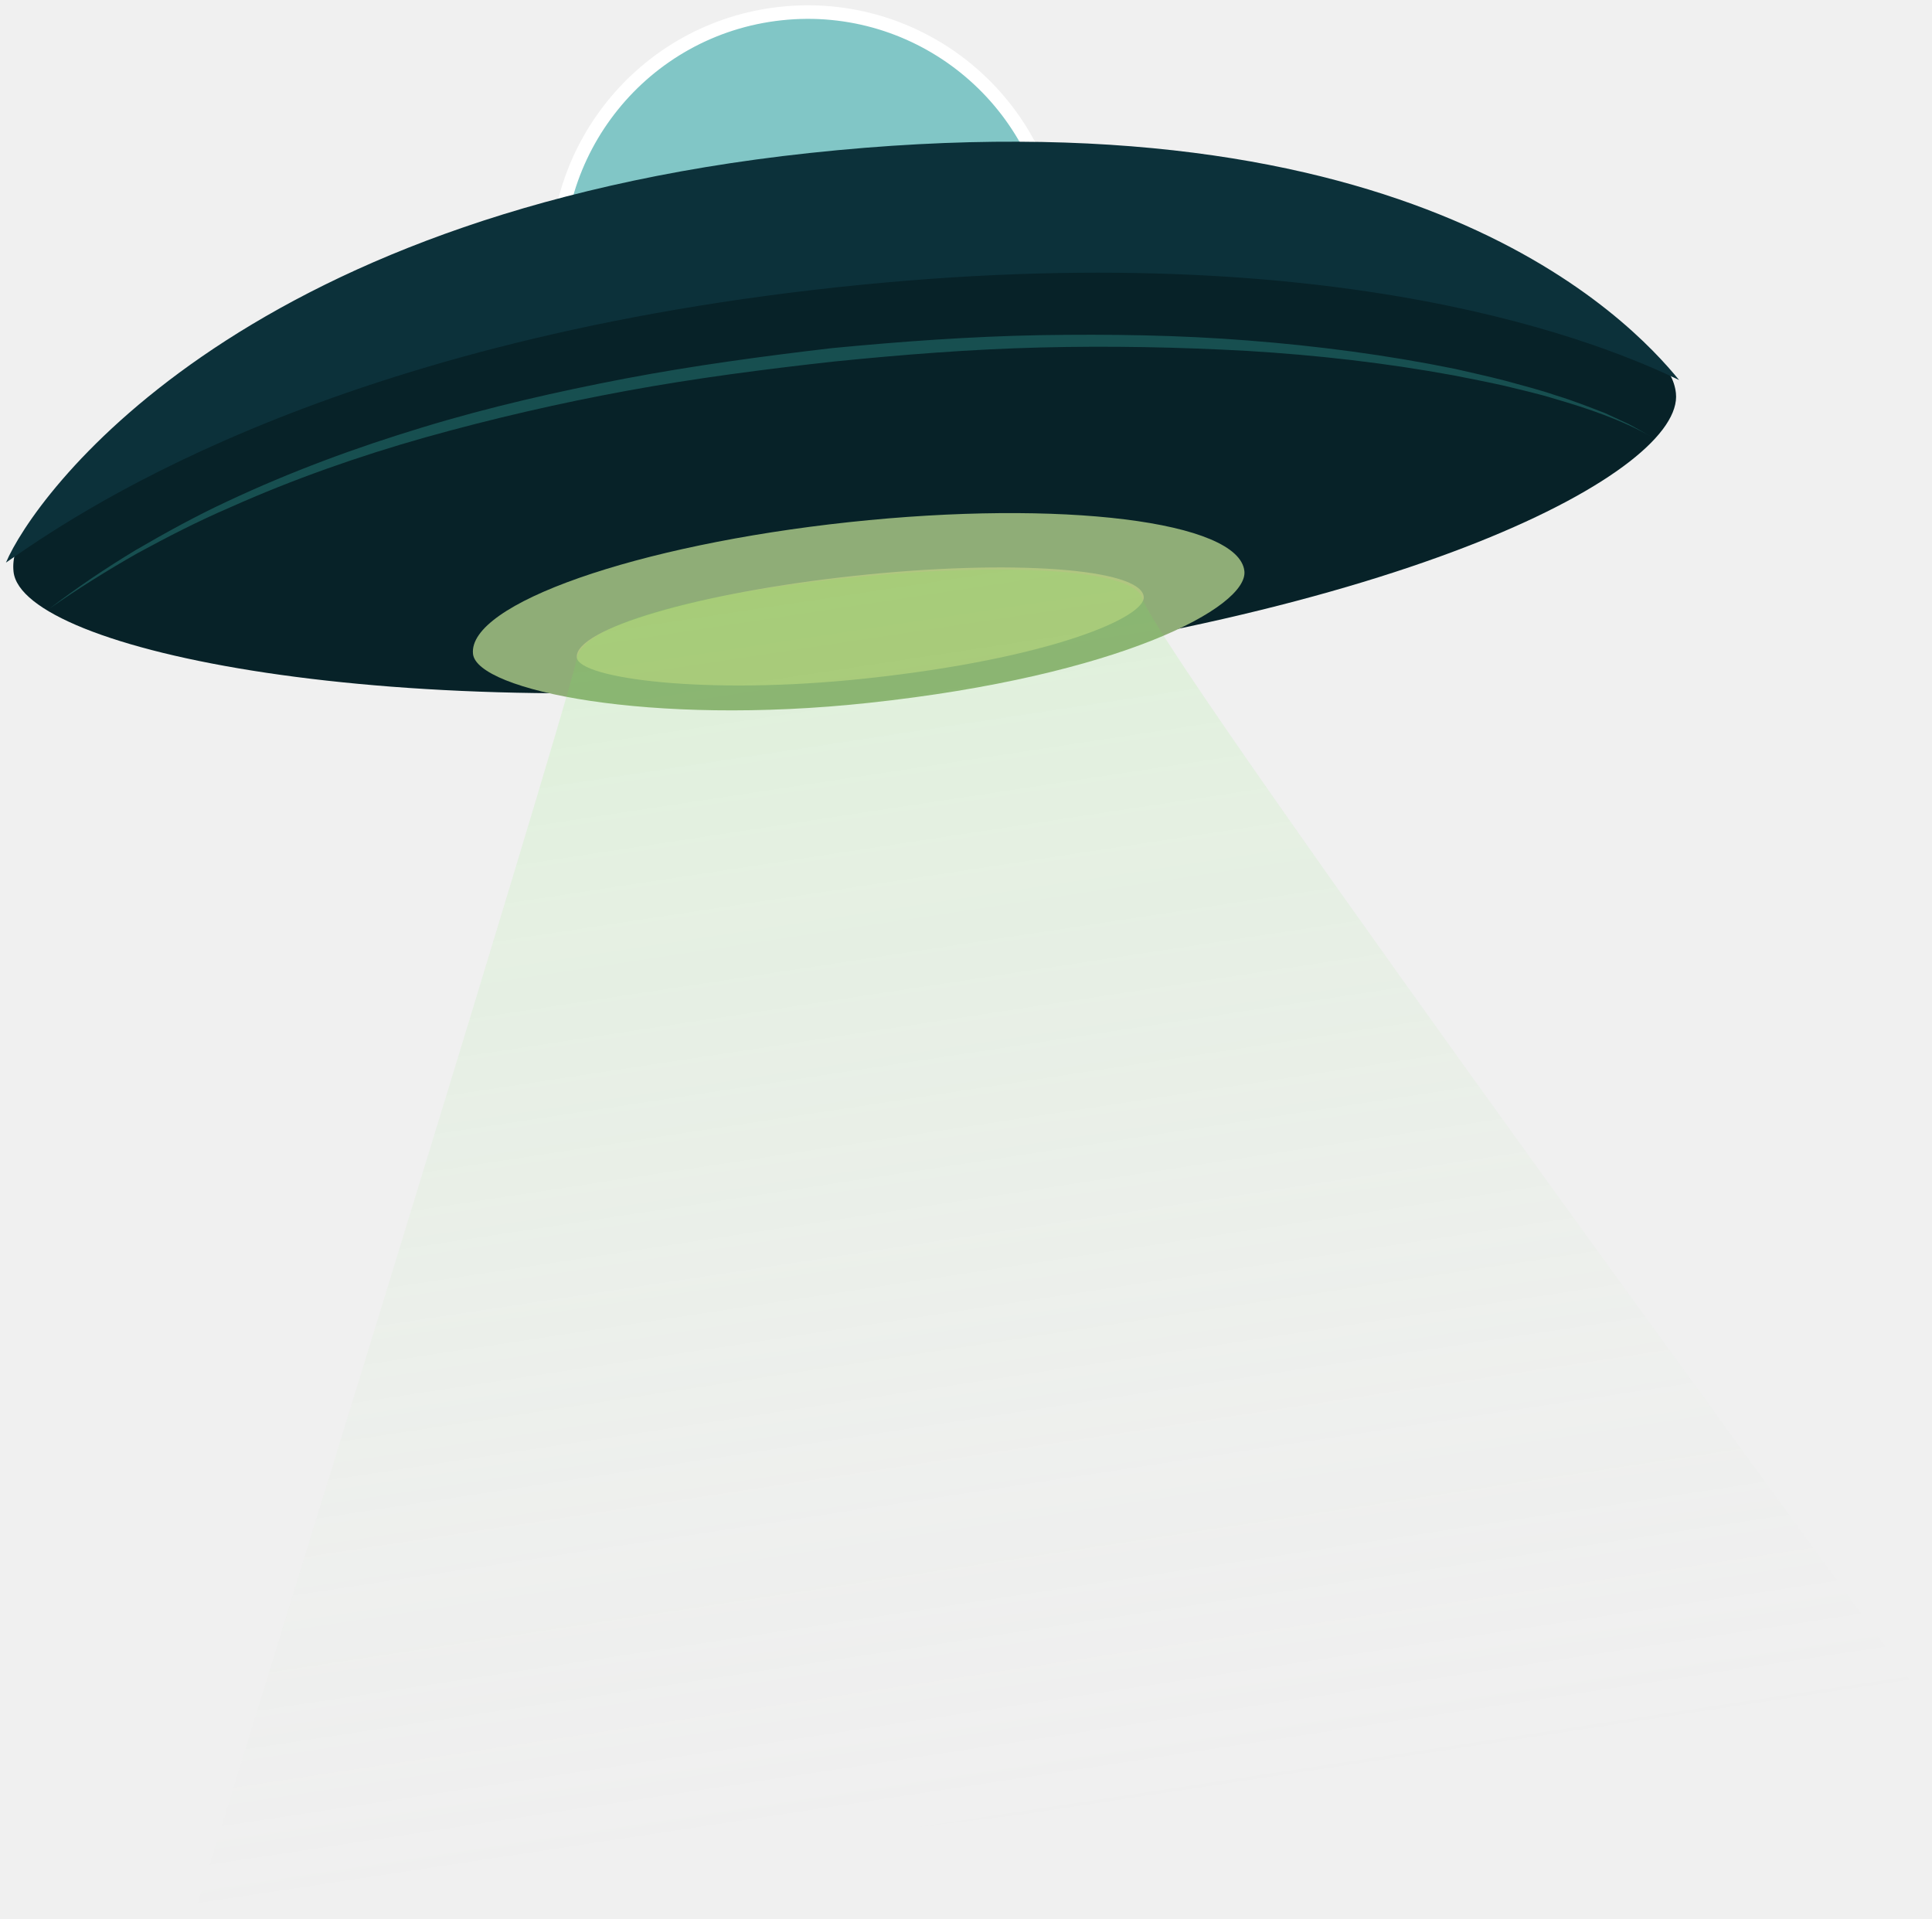
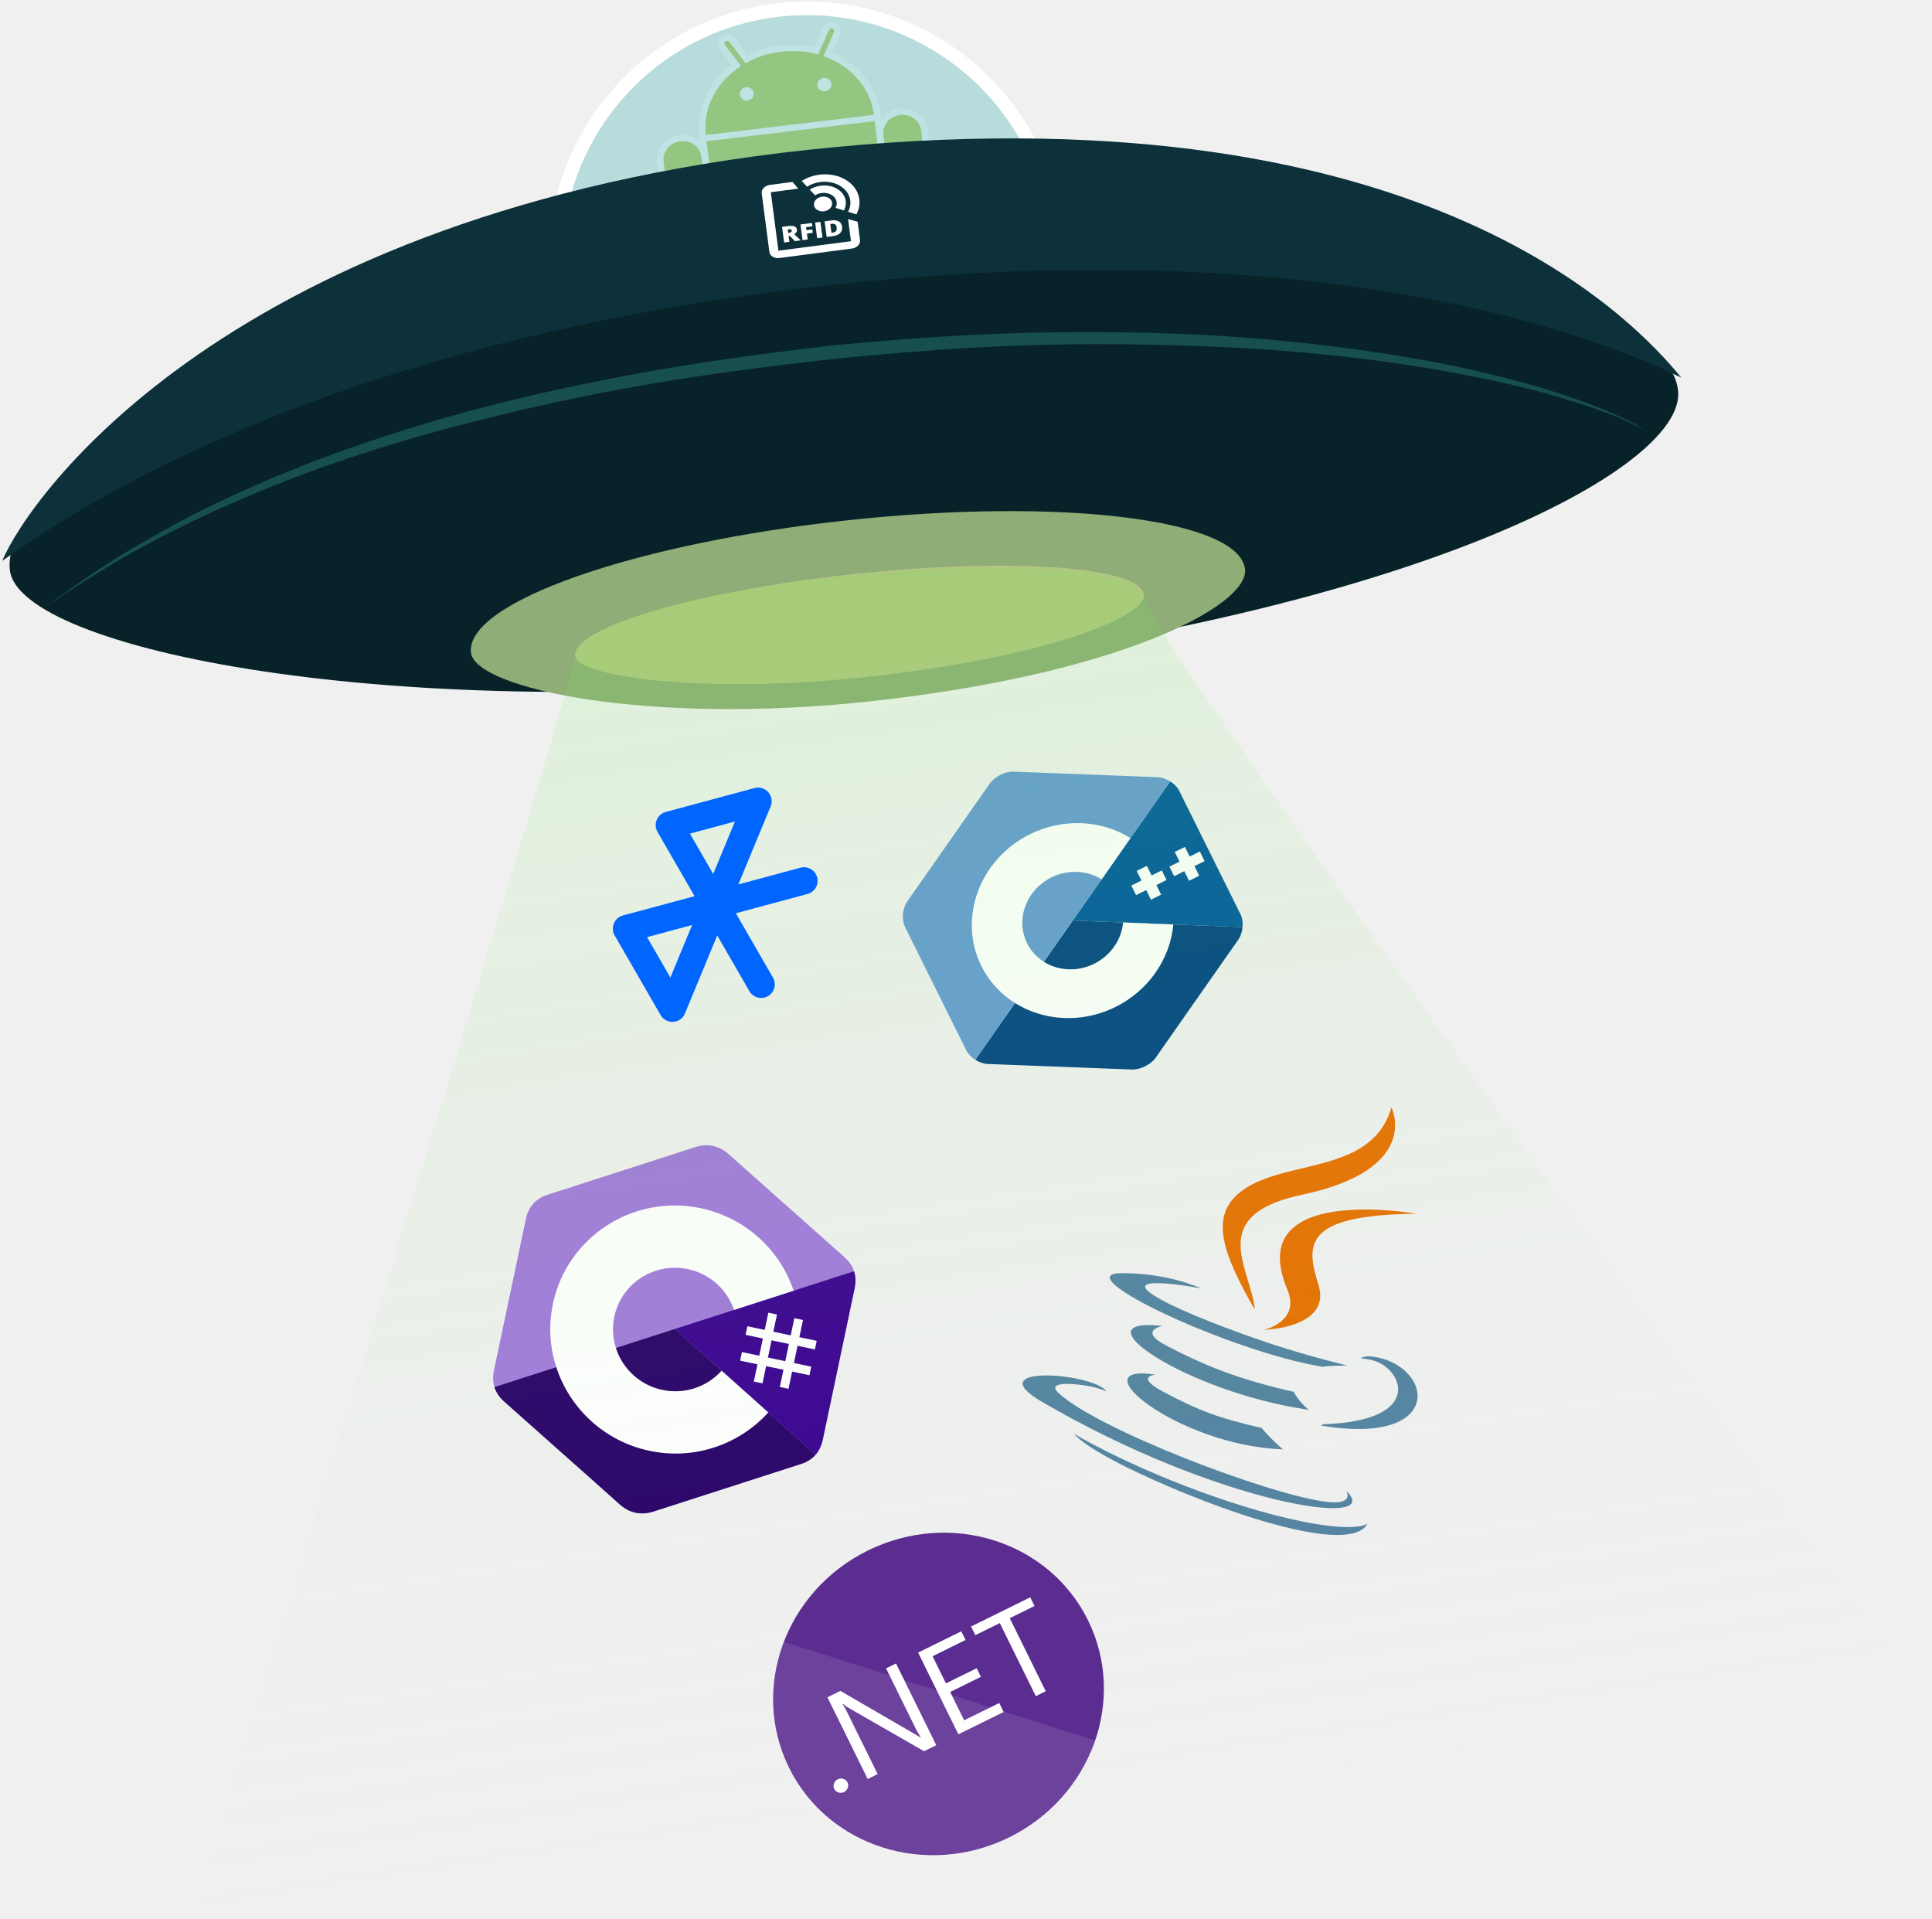
- <svg xmlns="http://www.w3.org/2000/svg" width="285" height="283" viewBox="0 0 285 283" fill="none">
-   <path d="M82.395 42.701L82.395 42.701C80.215 22.4 94.904 4.177 115.205 1.997C135.506 -0.183 153.73 14.507 155.91 34.808C158.089 55.109 143.4 73.333 123.099 75.513C102.799 77.692 84.574 63.002 82.395 42.701Z" fill="#81C6C6" stroke="white" stroke-width="2" />
-   <path d="M247.224 57.994C248.445 69.366 207.911 91.277 127.696 99.89C58.301 107.341 3.24 95.897 1.997 84.325C0.294 68.457 53.808 49.7 121.526 42.429C189.244 35.158 245.52 42.126 247.224 57.994Z" fill="#072228" />
-   <path d="M7.274 89.793C11.338 86.68 15.592 83.814 19.981 81.164C24.409 78.585 28.907 76.104 33.562 73.944C42.851 69.577 52.506 66.013 62.328 63.04C72.148 60.04 82.173 57.772 92.246 55.835C102.33 53.927 112.5 52.548 122.686 51.355C132.899 50.374 143.138 49.631 153.399 49.438C163.655 49.275 173.927 49.415 184.158 50.229C194.386 51.032 204.579 52.362 214.634 54.41C217.134 54.989 219.642 55.532 222.123 56.177C224.595 56.867 227.084 57.486 229.512 58.322C231.969 59.058 234.356 60.009 236.747 60.929L240.237 62.543C241.374 63.134 242.473 63.797 243.589 64.419C239.128 61.891 234.25 60.252 229.357 58.829C226.919 58.068 224.421 57.524 221.944 56.911C219.457 56.342 216.945 55.875 214.444 55.372C204.402 53.529 194.24 52.376 184.051 51.763C173.858 51.196 163.648 51.001 153.442 51.257C143.235 51.508 133.053 52.315 122.899 53.341C112.751 54.469 102.619 55.782 92.577 57.622C82.538 59.461 72.588 61.759 62.76 64.509C52.943 67.286 43.29 70.67 33.969 74.83C29.276 76.842 24.732 79.18 20.245 81.62C15.806 84.147 11.465 86.853 7.274 89.793Z" fill="#174F50" />
-   <path d="M183.567 84.243C184.133 89.52 165.325 99.687 128.103 103.683C95.903 107.141 70.354 101.83 69.777 96.461C68.986 89.098 93.818 80.394 125.24 77.02C156.663 73.647 182.776 76.88 183.567 84.243Z" fill="#8FAD77" />
-   <path d="M168.719 88.016C169.04 91.014 155.073 97.142 127.717 100.079C104.051 102.62 85.416 100.046 85.089 96.996C84.639 92.813 102.997 87.412 126.091 84.933C149.184 82.453 168.27 83.833 168.719 88.016Z" fill="#B1C681" />
-   <path d="M247.694 56.056C240.475 47.241 208.553 12.999 119.394 22.573C34.435 31.695 4.951 73.329 0.878 82.988C10.259 76.491 46.877 50.599 123.594 42.362C198.425 34.327 237.467 51.159 247.694 56.056Z" fill="#0C313A" />
-   <path d="M85.147 96.962C87.623 85.967 165.674 79.159 168.499 88.213C171.323 97.268 284.456 251.532 284.456 251.532L28.657 282.37C28.657 282.37 82.671 107.958 85.147 96.962Z" fill="url(#paint0_linear_16_4)" />
+ <svg xmlns="http://www.w3.org/2000/svg" width="284" height="282" viewBox="0 0 284 282" fill="none">
+   <path d="M106.728 5.093C106.509 5.121 106.288 5.199 106.094 5.332C105.477 5.755 105.332 6.583 105.771 7.16L107.559 9.516C104.233 12.036 102.29 15.893 102.779 19.971C102.781 19.988 102.784 20.013 102.787 20.039C102.788 20.048 102.789 20.053 102.79 20.063C102.792 20.076 102.794 20.096 102.794 20.099L102.87 20.728C102.093 20.064 101.027 19.713 99.898 19.848C97.831 20.096 96.342 21.884 96.576 23.837L97.884 34.742C98.118 36.695 99.987 38.08 102.054 37.832C103.183 37.697 104.136 37.104 104.734 36.275L104.917 37.802C105.164 39.862 107.149 41.333 109.328 41.072L110.334 40.951L110.915 45.802C111.149 47.756 113.018 49.141 115.086 48.893C117.153 48.645 118.642 46.858 118.407 44.904L117.826 40.053L119.565 39.844L120.147 44.695C120.381 46.649 122.25 48.034 124.317 47.786C126.385 47.538 127.873 45.751 127.639 43.797L127.058 38.946L128.063 38.826C130.242 38.565 131.824 36.666 131.577 34.606L131.394 33.079C132.17 33.744 133.237 34.094 134.365 33.959C136.433 33.711 137.921 31.924 137.687 29.97L136.38 19.066C136.146 17.112 134.277 15.727 132.209 15.975C131.081 16.11 130.127 16.703 129.53 17.532L129.456 16.915L129.454 16.903C129.452 16.883 129.45 16.864 129.45 16.867C129.446 16.828 129.442 16.798 129.439 16.774C128.95 12.698 126.146 9.413 122.319 7.75L123.504 5.034C123.794 4.369 123.457 3.6 122.758 3.334C122.538 3.251 122.305 3.228 122.086 3.252C121.6 3.306 121.152 3.605 120.952 4.063L119.714 6.908C118.128 6.559 116.436 6.467 114.707 6.674C112.979 6.881 111.354 7.368 109.896 8.081L108.021 5.613C107.719 5.215 107.213 5.031 106.728 5.093Z" fill="white" />
+   <path d="M100.009 20.77C98.466 20.955 97.378 22.262 97.552 23.72L98.86 34.625C99.034 36.083 100.401 37.095 101.944 36.91C103.487 36.725 104.575 35.418 104.4 33.96L103.093 23.056C102.918 21.598 101.552 20.585 100.009 20.77ZM132.32 16.897C130.777 17.082 129.689 18.389 129.863 19.847L131.171 30.751C131.345 32.209 132.712 33.222 134.255 33.037C135.797 32.852 136.886 31.545 136.711 30.087L135.404 19.183C135.229 17.725 133.863 16.712 132.32 16.897Z" fill="#A4C639" />
+   <path d="M113.04 31.831C111.497 32.016 110.409 33.323 110.584 34.781L111.891 45.685C112.066 47.143 113.432 48.156 114.975 47.971C116.518 47.786 117.606 46.479 117.432 45.021L116.124 34.117C115.95 32.659 114.583 31.646 113.04 31.831ZM122.272 30.724C120.729 30.909 119.641 32.216 119.815 33.674L121.123 44.578C121.297 46.036 122.664 47.049 124.207 46.864C125.749 46.679 126.838 45.372 126.663 43.914L125.356 33.01C125.181 31.552 123.815 30.539 122.272 30.724Z" fill="#A4C639" />
+   <path d="M106.847 6.014C106.781 6.023 106.722 6.046 106.666 6.085C106.481 6.212 106.442 6.434 106.574 6.608L108.925 9.706C105.391 12.002 103.276 15.814 103.753 19.841L128.462 16.879C127.974 12.854 125.017 9.649 121.041 8.253L122.593 4.688C122.681 4.487 122.59 4.281 122.38 4.201C122.316 4.177 122.253 4.168 122.188 4.175C122.047 4.191 121.922 4.273 121.863 4.409L120.29 8.014C118.591 7.53 116.731 7.367 114.817 7.596C112.903 7.826 111.134 8.424 109.598 9.296L107.218 6.165C107.128 6.047 106.987 5.996 106.847 6.014ZM103.864 20.764L105.893 37.685C106.08 39.249 107.563 40.348 109.218 40.15L127.953 37.904C129.607 37.705 130.788 36.287 130.601 34.723L128.572 17.802L103.864 20.764Z" fill="#A4C639" />
+   <path d="M109.66 12.822C109.096 12.89 108.682 13.387 108.745 13.92C108.809 14.453 109.329 14.838 109.893 14.771C110.457 14.703 110.871 14.206 110.807 13.673C110.743 13.14 110.224 12.755 109.66 12.822ZM121.063 11.455C120.499 11.523 120.085 12.02 120.149 12.553C120.213 13.086 120.733 13.471 121.297 13.403C121.861 13.336 122.275 12.839 122.211 12.306C122.147 11.773 121.627 11.387 121.063 11.455Z" fill="white" />
+   <path d="M81.845 42.144L81.845 42.144C79.665 21.843 94.355 3.62 114.655 1.44C134.956 -0.74 153.18 13.95 155.36 34.251C157.539 54.552 142.85 72.776 122.549 74.956C102.249 77.135 84.024 62.445 81.845 42.144Z" fill="#81C6C6" fill-opacity="0.51" stroke="white" stroke-width="2" />
+   <path d="M246.674 57.437C247.895 68.809 207.361 90.72 127.146 99.333C57.751 106.784 2.69 95.34 1.447 83.768C-0.256 67.9 53.258 49.143 120.976 41.872C188.694 34.601 244.97 41.569 246.674 57.437Z" fill="#072228" />
+   <path d="M6.724 89.236C10.788 86.123 15.042 83.257 19.431 80.607C23.859 78.028 28.357 75.547 33.012 73.387C42.301 69.02 51.956 65.457 61.778 62.483C71.598 59.483 81.623 57.215 91.696 55.278C101.78 53.37 111.95 51.991 122.136 50.798C132.349 49.817 142.588 49.074 152.849 48.881C163.105 48.718 173.377 48.858 183.608 49.672C193.836 50.475 204.029 51.805 214.084 53.853C216.584 54.432 219.092 54.975 221.573 55.62C224.045 56.31 226.534 56.929 228.962 57.765C231.419 58.501 233.806 59.452 236.197 60.372L239.687 61.986C240.824 62.577 241.923 63.24 243.039 63.862C238.578 61.334 233.7 59.696 228.807 58.273C226.369 57.511 223.871 56.967 221.394 56.354C218.907 55.785 216.395 55.319 213.894 54.816C203.852 52.972 193.69 51.819 183.501 51.206C173.308 50.639 163.098 50.444 152.892 50.7C142.685 50.951 132.503 51.758 122.349 52.784C112.201 53.912 102.069 55.225 92.027 57.066C81.988 58.904 72.038 61.202 62.21 63.952C52.393 66.729 42.74 70.113 33.419 74.273C28.726 76.285 24.182 78.623 19.695 81.063C15.256 83.59 10.915 86.296 6.724 89.236Z" fill="#174F50" />
+   <path d="M183.017 83.686C183.583 88.963 164.775 99.13 127.553 103.126C95.353 106.584 69.804 101.273 69.227 95.904C68.436 88.541 93.268 79.838 124.69 76.463C156.113 73.091 182.226 76.323 183.017 83.686Z" fill="#8FAD77" />
+   <path d="M168.169 87.459C168.49 90.457 154.523 96.585 127.167 99.522C103.501 102.063 84.866 99.489 84.539 96.439C84.089 92.256 102.447 86.855 125.541 84.376C148.634 81.896 167.72 83.276 168.169 87.459Z" fill="#B1C681" />
+   <path d="M247.144 55.499C239.925 46.684 208.003 12.442 118.844 22.016C33.885 31.138 4.401 72.772 0.328 82.431C9.709 75.934 46.327 50.042 123.044 41.805C197.875 33.77 236.917 50.602 247.144 55.499Z" fill="#0C313A" />
+   <path d="M182.65 136.273C182.71 135.599 182.617 134.918 182.357 134.395L173.336 116.222C173.076 115.699 172.59 115.214 172.017 114.854L157.693 135.313L182.65 136.273Z" fill="#00599C" />
+   <path d="M169.877 155.473L182.028 138.117C182.378 137.617 182.591 136.948 182.65 136.273L157.693 135.313L143.369 155.774C143.942 156.134 144.604 156.369 145.213 156.393L166.385 157.206C167.605 157.253 169.177 156.473 169.877 155.473Z" fill="#004482" />
+   <path d="M172.017 114.854C171.444 114.493 170.783 114.259 170.173 114.235L149.001 113.42C147.781 113.373 146.209 114.154 145.509 115.154L133.358 132.511C132.658 133.511 132.51 135.186 133.03 136.233L142.05 154.404C142.31 154.928 142.796 155.413 143.369 155.774L157.693 135.313L172.017 114.854Z" fill="#659AD2" />
+   <path d="M163.992 148.003C156.584 151.681 147.731 148.981 144.257 141.983C140.783 134.986 143.985 126.302 151.393 122.624C156.174 120.251 161.839 120.468 166.176 123.189L161.94 129.254C160.87 128.584 159.624 128.205 158.326 128.156C157.028 128.106 155.724 128.386 154.544 128.969C152.764 129.856 151.389 131.372 150.72 133.187C150.051 135.001 150.143 136.965 150.976 138.648C151.812 140.33 153.321 141.591 155.171 142.156C157.021 142.72 159.061 142.542 160.844 141.66C162.022 141.072 163.034 140.203 163.778 139.138C164.523 138.074 164.975 136.853 165.088 135.595L172.479 135.886C172.251 138.399 171.348 140.84 169.859 142.965C168.369 145.091 166.347 146.829 163.992 148.003Z" fill="white" />
+   <path d="M170.779 127.939L169.284 128.681L168.584 127.27L167.091 128.011L167.792 129.422L166.299 130.163L166.999 131.573L168.491 130.832L169.191 132.242L170.684 131.501L169.984 130.091L171.478 129.349L170.779 127.939ZM176.377 125.16L174.884 125.901L174.184 124.49L172.69 125.232L173.39 126.643L171.898 127.384L172.598 128.794L174.09 128.053L174.79 129.462L176.283 128.721L175.583 127.312L177.075 126.571L176.377 125.16Z" fill="white" />
+   <path d="M125.625 189.377C125.815 188.47 125.789 187.628 125.538 186.857C125.293 186.1 124.831 185.411 124.145 184.798C118.486 179.761 112.818 174.734 107.162 169.693C105.637 168.334 103.948 168.017 102.014 168.662C99.138 169.622 84.779 174.214 80.496 175.606C78.732 176.179 77.675 177.401 77.296 179.2C75.734 186.605 74.177 194.011 72.615 201.416C72.429 202.303 72.451 203.128 72.686 203.885C72.927 204.663 73.394 205.369 74.095 205.995C77.454 208.997 88.743 218.988 90.988 221.026C92.498 222.398 94.172 222.788 96.116 222.159C103.325 219.827 110.539 217.512 117.75 215.184C118.644 214.894 119.356 214.436 119.891 213.822C120.41 213.224 120.764 212.478 120.95 211.591C120.95 211.591 124.068 196.783 125.625 189.377Z" fill="#A179DC" />
+   <path d="M99.211 195.339L72.686 203.885C72.927 204.663 73.394 205.369 74.095 205.995C77.454 208.997 88.744 218.988 90.988 221.026C92.498 222.398 94.172 222.788 96.116 222.159C103.325 219.827 110.539 217.512 117.75 215.184C118.644 214.894 119.356 214.436 119.891 213.822L99.211 195.339Z" fill="#280068" />
+   <path d="M125.625 189.377C125.815 188.47 125.789 187.628 125.538 186.857L99.211 195.339L119.891 213.822C120.41 213.224 120.763 212.478 120.95 211.591C120.95 211.591 124.068 196.783 125.625 189.377Z" fill="#390091" />
+   <path d="M114.215 193.216L113.683 195.745L116.231 196.282L116.763 193.753L118.038 194.021L117.505 196.55L120.053 197.087L119.787 198.351L117.239 197.815L116.706 200.344L119.254 200.88L118.988 202.145L116.44 201.608L115.908 204.137L114.634 203.869L115.166 201.34L112.618 200.803L112.086 203.332L110.811 203.064L111.344 200.535L108.796 199.999L109.062 198.734L111.61 199.271L112.143 196.742L109.595 196.205L109.861 194.941L112.409 195.477L112.941 192.948L114.215 193.216ZM115.965 197.546L113.417 197.01L112.884 199.539L115.432 200.075L115.965 197.546Z" fill="white" />
+   <path d="M103.002 177.591C109.648 178.99 114.696 183.795 116.683 189.774L116.664 189.716L107.903 192.539C106.908 189.625 104.451 187.283 101.219 186.565L101.117 186.543C96.176 185.503 91.334 188.635 90.301 193.539C89.963 195.142 90.078 196.736 90.553 198.192C91.533 201.189 94.052 203.602 97.378 204.302C100.724 205.006 104.023 203.795 106.126 201.417L106.075 201.474L112.938 207.608C108.752 212.241 102.277 214.607 95.693 213.295L95.493 213.254C88.826 211.85 83.766 207.021 81.792 201.015C80.829 198.083 80.601 194.871 81.281 191.64C83.355 181.792 93.079 175.502 103.002 177.591Z" fill="white" />
+   <g clip-path="url(#clip0_29_225)">
+     <path d="M191.365 175.621C209.151 171.86 204.538 162.778 204.538 162.778C201.588 172.998 188.089 170.161 181.967 175.504C177.79 179.151 180.011 184.754 184.443 192.486C184.328 191.129 183.887 189.675 183.441 188.204C181.92 183.185 180.335 177.956 191.365 175.621Z" fill="#E76F00" />
+     <path d="M185.817 195.474C185.817 195.474 191.214 194.23 189.249 189.583C182.594 173.822 208.183 178.401 208.183 178.401C191.341 178.577 192.008 183.055 193.824 188.907C195.764 195.18 185.817 195.474 185.817 195.474Z" fill="#E76F00" />
+     <path d="M194.515 209.349C209.769 208.86 206.086 200.869 201.621 199.911C200.526 199.676 200.007 199.648 200.007 199.648C200.007 199.648 200.595 199.292 201.408 199.367C210.658 200.248 212.946 212.691 194.137 209.533C194.137 209.533 194.399 209.462 194.515 209.349Z" fill="#5382A1" />
+     <path d="M170.698 191.046C163.016 186.811 176.547 189.374 176.547 189.374C176.547 189.374 171.815 187.105 164.834 187.144C156.578 187.193 180.519 198.573 194.374 200.897C196.01 200.662 198.107 200.736 198.107 200.736C198.107 200.736 192.592 199.407 187.272 197.665C180.764 195.529 173.941 192.835 170.698 191.046Z" fill="#5382A1" />
+     <path d="M171.505 197.816C167.173 195.572 170.887 194.9 170.887 194.9C157.888 193.458 174.447 204.659 192.384 207.227C190.872 205.993 190.167 204.582 190.167 204.582C181.681 202.643 177.107 200.718 171.505 197.816Z" fill="#5382A1" />
+     <path d="M171.018 204.584C166.708 202.297 169.872 202.057 169.872 202.057C158.268 200.27 173.097 212.491 188.58 213.037C186.68 211.395 185.453 209.896 185.453 209.896C179.054 208.415 176.241 207.351 171.018 204.584Z" fill="#5382A1" />
+     <path d="M197.896 219.151C197.896 219.151 199.273 221.327 194.754 220.721C186.161 219.565 161.369 210.113 155.601 204.759C153.527 202.835 158.646 203.444 160.201 203.769C161.825 204.106 162.665 204.512 162.665 204.512C160.618 201.739 143.716 200.538 153.192 206.065C179.034 221.14 203.873 224.832 197.896 219.151Z" fill="#5382A1" />
+     <path d="M201.011 223.95C198.492 228.811 179.062 222.083 166.973 216.328C159.087 212.573 157.927 210.795 157.91 210.769C165.183 215.034 178.121 220.573 189.381 223.19C199.362 225.508 201.011 223.95 201.011 223.95Z" fill="#5382A1" />
+   </g>
+   <path d="M84.597 96.405C87.073 85.41 165.124 78.602 167.949 87.657C170.773 96.711 283.906 250.976 283.906 250.976L28.107 281.813C28.107 281.813 82.121 107.401 84.597 96.405Z" fill="url(#paint0_linear_29_225)" />
+   <path d="M111.89 144.689L98.383 121.276L111.434 117.764L98.839 148.201L92.085 136.494L118.187 129.471" stroke="#0066FF" stroke-width="4" stroke-linecap="round" stroke-linejoin="round" />
+   <g clip-path="url(#clip1_29_225)">
+     <path d="M115.925 34.71L116.034 35.547L115.263 35.648L114.962 33.346L115.897 33.224C116.673 33.123 117.091 33.299 117.15 33.752C117.185 34.019 117.05 34.246 116.746 34.434L117.709 35.328L116.834 35.443L116.12 34.684L115.925 34.71ZM115.864 34.242L116.008 34.223C116.277 34.188 116.4 34.074 116.374 33.882C116.354 33.724 116.211 33.662 115.947 33.696L115.795 33.716L115.864 34.242Z" fill="white" />
+     <path d="M118.728 35.195L117.969 35.294L117.668 32.993L119.355 32.772L119.42 33.272L118.493 33.393L118.55 33.832L119.405 33.72L119.471 34.219L118.615 34.331L118.728 35.195Z" fill="white" />
+     <path d="M120.124 35.013L119.823 32.711L120.599 32.61L120.899 34.911L120.124 35.013Z" fill="white" />
+     <path d="M123.784 33.315C123.835 33.699 123.742 34.012 123.506 34.254C123.272 34.496 122.917 34.648 122.442 34.71L121.518 34.831L121.218 32.529L122.205 32.4C122.664 32.34 123.029 32.389 123.303 32.545C123.577 32.701 123.738 32.958 123.784 33.315ZM122.987 33.441C122.959 33.23 122.887 33.081 122.769 32.992C122.653 32.904 122.49 32.874 122.279 32.901L122.054 32.931L122.223 34.22L122.395 34.197C122.629 34.167 122.793 34.09 122.889 33.966C122.983 33.842 123.016 33.667 122.987 33.441Z" fill="white" />
+     <path d="M122.319 29.807C122.397 30.401 121.863 30.96 121.127 31.056C120.391 31.152 119.731 30.749 119.654 30.156C119.576 29.562 120.11 29.003 120.846 28.907C121.582 28.811 122.242 29.214 122.319 29.807Z" fill="white" />
+     <path d="M117.343 27.725L116.497 26.742L113.165 27.178C112.429 27.274 111.895 27.833 111.972 28.427L113.096 37.024C113.173 37.618 113.833 38.021 114.569 37.925L125.231 36.532C125.967 36.436 126.501 35.877 126.424 35.283L126.073 32.596L124.665 32.201L125.091 35.457L114.428 36.85L113.305 28.252L117.343 27.725Z" fill="white" />
+     <path d="M125.895 31.51C126.259 30.823 126.419 30.061 126.318 29.285C126.008 26.911 123.369 25.298 120.425 25.683C119.462 25.808 118.586 26.132 117.853 26.594L118.637 27.441C119.186 27.095 119.843 26.852 120.565 26.757C122.774 26.469 124.752 27.679 124.985 29.459C125.061 30.041 124.941 30.613 124.668 31.128L125.895 31.51Z" fill="white" />
+     <path d="M124.054 30.937C124.282 30.507 124.382 30.031 124.319 29.546C124.125 28.062 122.476 27.054 120.636 27.295C120.034 27.373 119.486 27.576 119.028 27.864L119.812 28.711C120.086 28.538 120.415 28.417 120.776 28.369C121.88 28.225 122.869 28.83 122.986 29.72C123.024 30.011 122.964 30.297 122.827 30.555L124.054 30.937Z" fill="white" />
+   </g>
+   <g clip-path="url(#clip2_29_225)">
+     <path d="M148.345 270.07C160.482 264.09 165.671 249.803 159.934 238.161C154.198 226.519 139.708 221.93 127.57 227.911C115.433 233.892 110.244 248.178 115.981 259.82C121.717 271.462 136.207 276.051 148.345 270.07Z" fill="#5C2D91" />
+     <path opacity="0.1" d="M115.259 241.346C113.966 244.356 113.308 247.572 113.327 250.796C113.346 254.021 114.041 257.186 115.368 260.097C116.696 263.009 118.629 265.606 121.049 267.728C123.468 269.851 126.324 271.455 129.44 272.442C132.556 273.429 135.867 273.778 139.17 273.468C142.473 273.158 145.699 272.195 148.65 270.638C151.6 269.082 154.213 266.965 156.329 264.416C158.444 261.868 160.018 258.942 160.953 255.818L115.259 241.346Z" fill="white" />
+     <path d="M124.065 263.409C123.938 263.474 123.799 263.513 123.658 263.524C123.516 263.534 123.375 263.516 123.242 263.471C123.109 263.429 122.987 263.362 122.883 263.273C122.779 263.183 122.695 263.074 122.636 262.951C122.575 262.829 122.54 262.696 122.532 262.559C122.525 262.422 122.546 262.284 122.593 262.153C122.636 262.019 122.707 261.895 122.801 261.788C122.895 261.681 123.011 261.593 123.14 261.532C123.269 261.468 123.408 261.43 123.55 261.421C123.693 261.411 123.834 261.43 123.967 261.476C124.101 261.517 124.224 261.583 124.329 261.672C124.434 261.761 124.52 261.87 124.58 261.993C124.641 262.115 124.677 262.249 124.683 262.387C124.689 262.525 124.666 262.663 124.616 262.794C124.57 262.926 124.498 263.049 124.403 263.154C124.309 263.26 124.194 263.347 124.065 263.409Z" fill="white" />
+     <path d="M137.63 256.52L135.831 257.407L124.676 250.999C124.4 250.842 124.142 250.656 123.908 250.445L123.853 250.472C124.184 250.989 124.478 251.527 124.733 252.085L129.011 260.767L127.549 261.488L121.631 249.479L123.533 248.542L134.432 254.862C134.886 255.124 135.187 255.309 135.336 255.415L135.371 255.398C135.01 254.848 134.689 254.273 134.411 253.677L130.25 245.232L131.713 244.511L137.63 256.52Z" fill="white" />
+     <path d="M147.534 251.64L140.879 254.919L134.961 242.91L141.307 239.783L141.934 241.055L137.085 243.444L139.052 247.436L143.571 245.209L144.194 246.474L139.675 248.701L141.727 252.864L146.891 250.319L147.534 251.64Z" fill="white" />
+     <path d="M152.071 236.06L148.431 237.853L153.722 248.591L152.259 249.312L146.968 238.574L143.369 240.348L142.743 239.076L151.444 234.788L152.071 236.06Z" fill="white" />
+   </g>
  <defs>
-     <linearGradient id="paint0_linear_16_4" x1="110.553" y1="0.788" x2="151.501" y2="270.237" gradientUnits="userSpaceOnUse">
+     <linearGradient id="paint0_linear_29_225" x1="110.003" y1="0.231" x2="150.952" y2="269.68" gradientUnits="userSpaceOnUse">
      <stop stop-color="#34FF01" stop-opacity="0.2" />
      <stop offset="1" stop-color="#D9D9D9" stop-opacity="0" />
    </linearGradient>
+     <clipPath id="clip0_29_225">
+       <rect width="73" height="64" fill="white" transform="translate(163.894 146.111) rotate(22.2977)" />
+     </clipPath>
+     <clipPath id="clip1_29_225">
+       <rect width="16.13" height="13.006" fill="white" transform="translate(110.359 26.4512) rotate(-7.44256)" />
+     </clipPath>
+     <clipPath id="clip2_29_225">
+       <rect width="49" height="47" fill="white" transform="translate(105.594 238.74) rotate(-26.2322)" />
+     </clipPath>
  </defs>
</svg>
